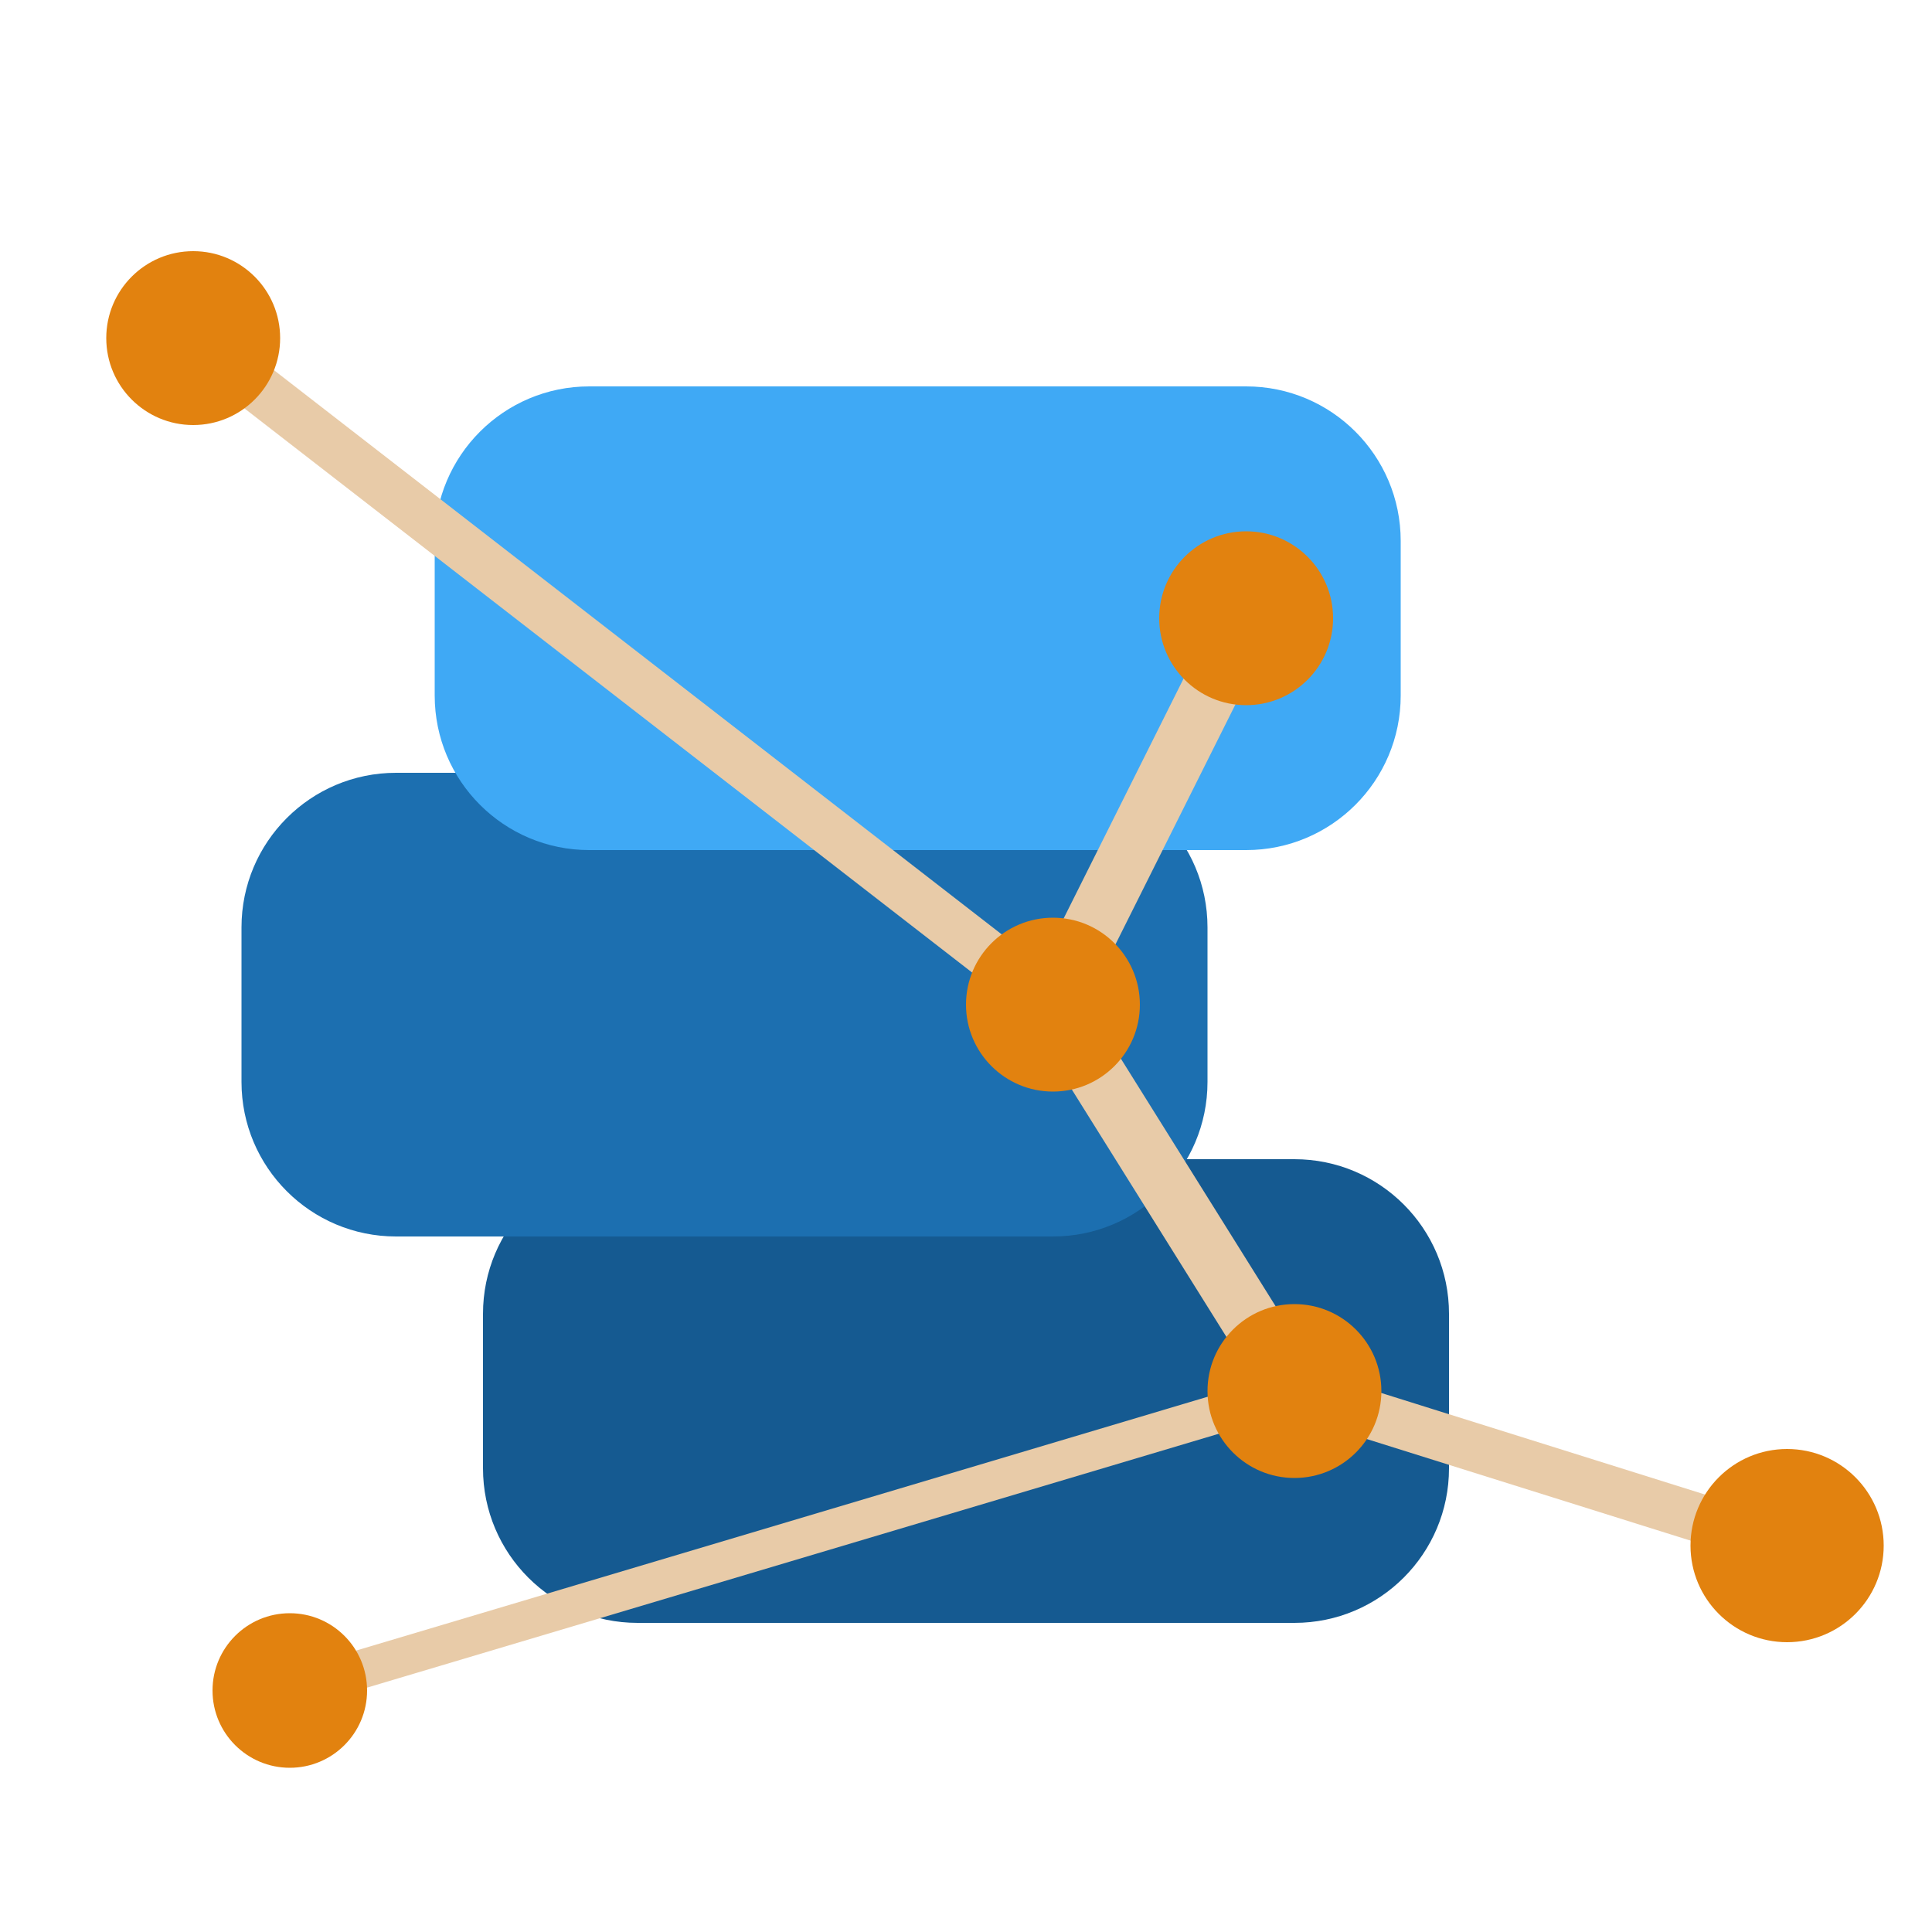
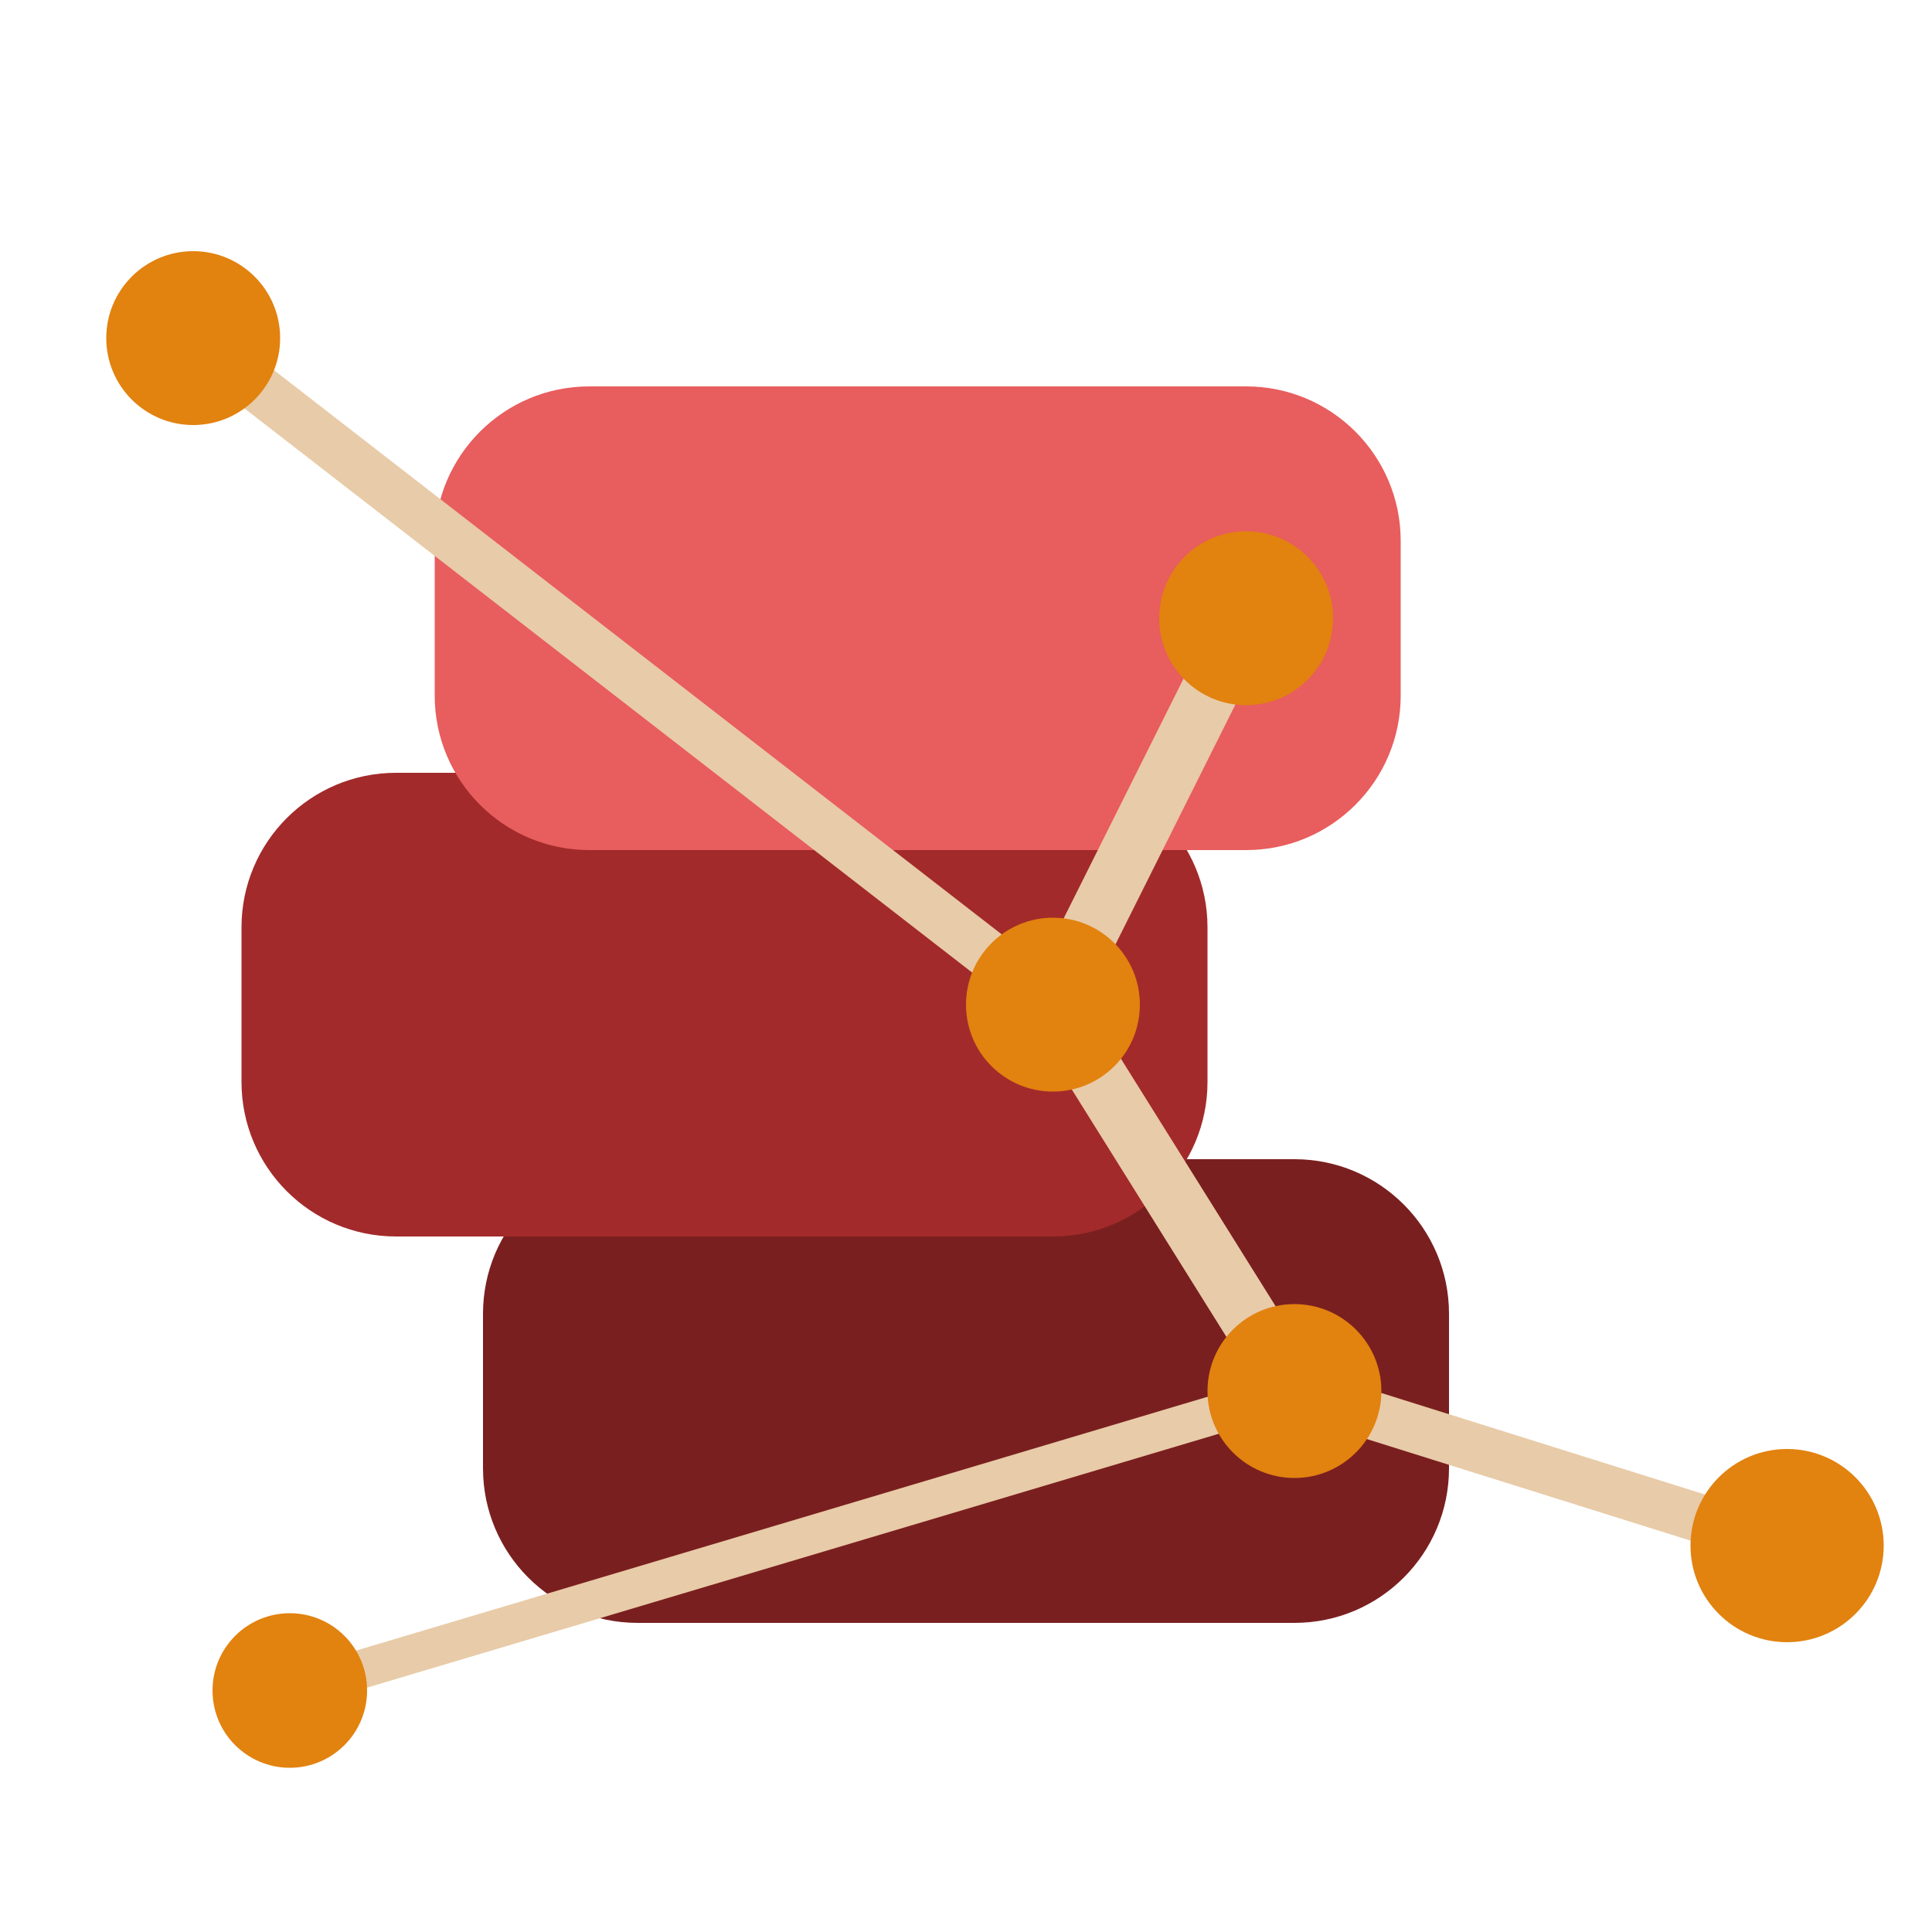
<svg xmlns="http://www.w3.org/2000/svg" width="512" height="512" viewBox="0 0 200 200">
-   <rect x="50" y="120" width="100" height="48" rx="16" fill="#155a91" />
-   <rect x="25" y="80" width="100" height="48" rx="16" fill="#1c6fb0" />
-   <rect x="45" y="40" width="100" height="48" rx="16" fill="#3fa9f5" />
+   <rect x="50" y="120" width="100" height="48" rx="16" fill="#7a1f1f" />
+   <rect x="25" y="80" width="100" height="48" rx="16" fill="#a32a2a" />
+   <rect x="45" y="40" width="100" height="48" rx="16" fill="#e85d5d" />
  <line x1="134" y1="144" x2="109" y2="104" stroke="#e8cba8" stroke-width="6" stroke-linecap="round" />
  <line x1="109" y1="104" x2="129" y2="64" stroke="#e8cba8" stroke-width="6" stroke-linecap="round" />
  <line x1="109" y1="104" x2="20" y2="35" stroke="#e8cba8" stroke-width="5" stroke-linecap="round" />
  <line x1="134" y1="144" x2="185" y2="160" stroke="#e8cba8" stroke-width="5" stroke-linecap="round" />
  <line x1="134" y1="144" x2="30" y2="175" stroke="#e8cba8" stroke-width="4" stroke-linecap="round" />
  <circle cx="134" cy="144" r="9" fill="#e2820f" />
  <circle cx="109" cy="104" r="9" fill="#e2820f" />
  <circle cx="129" cy="64" r="9" fill="#e2820f" />
  <circle cx="20" cy="35" r="9" fill="#e2820f" />
  <circle cx="185" cy="160" r="10" fill="#e2820f" />
  <circle cx="30" cy="175" r="8" fill="#e2820f" />
</svg>
